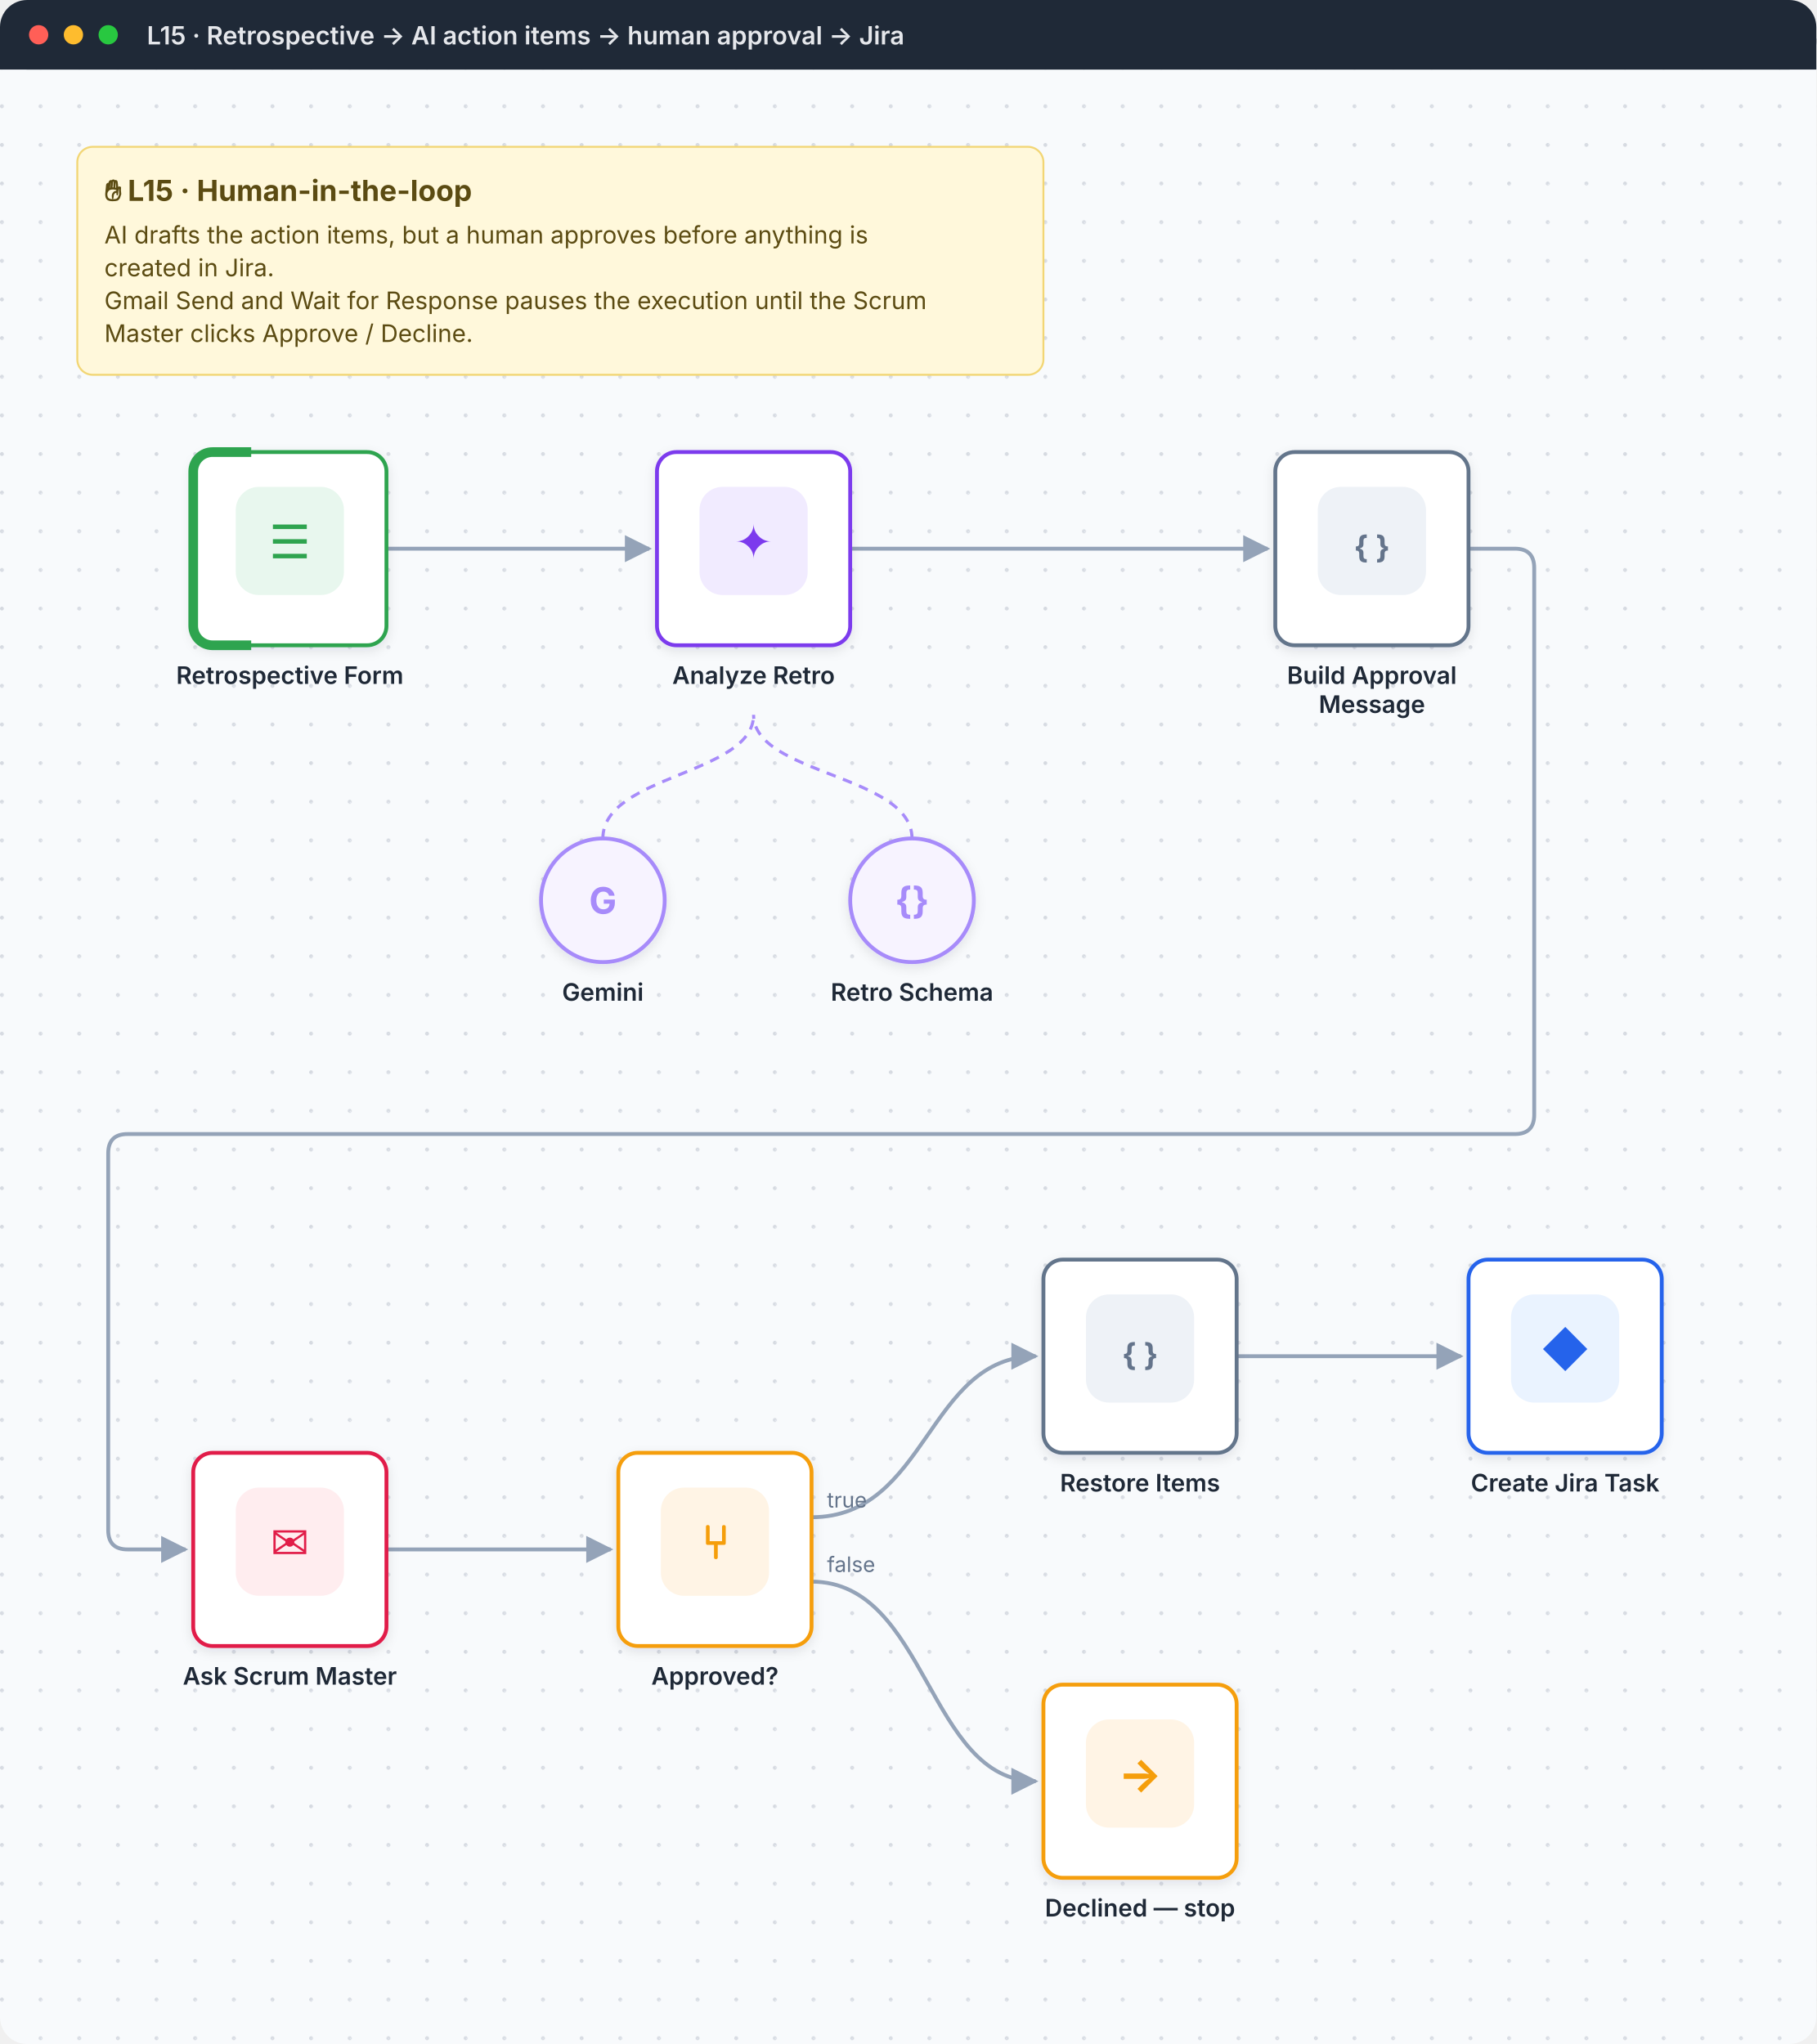
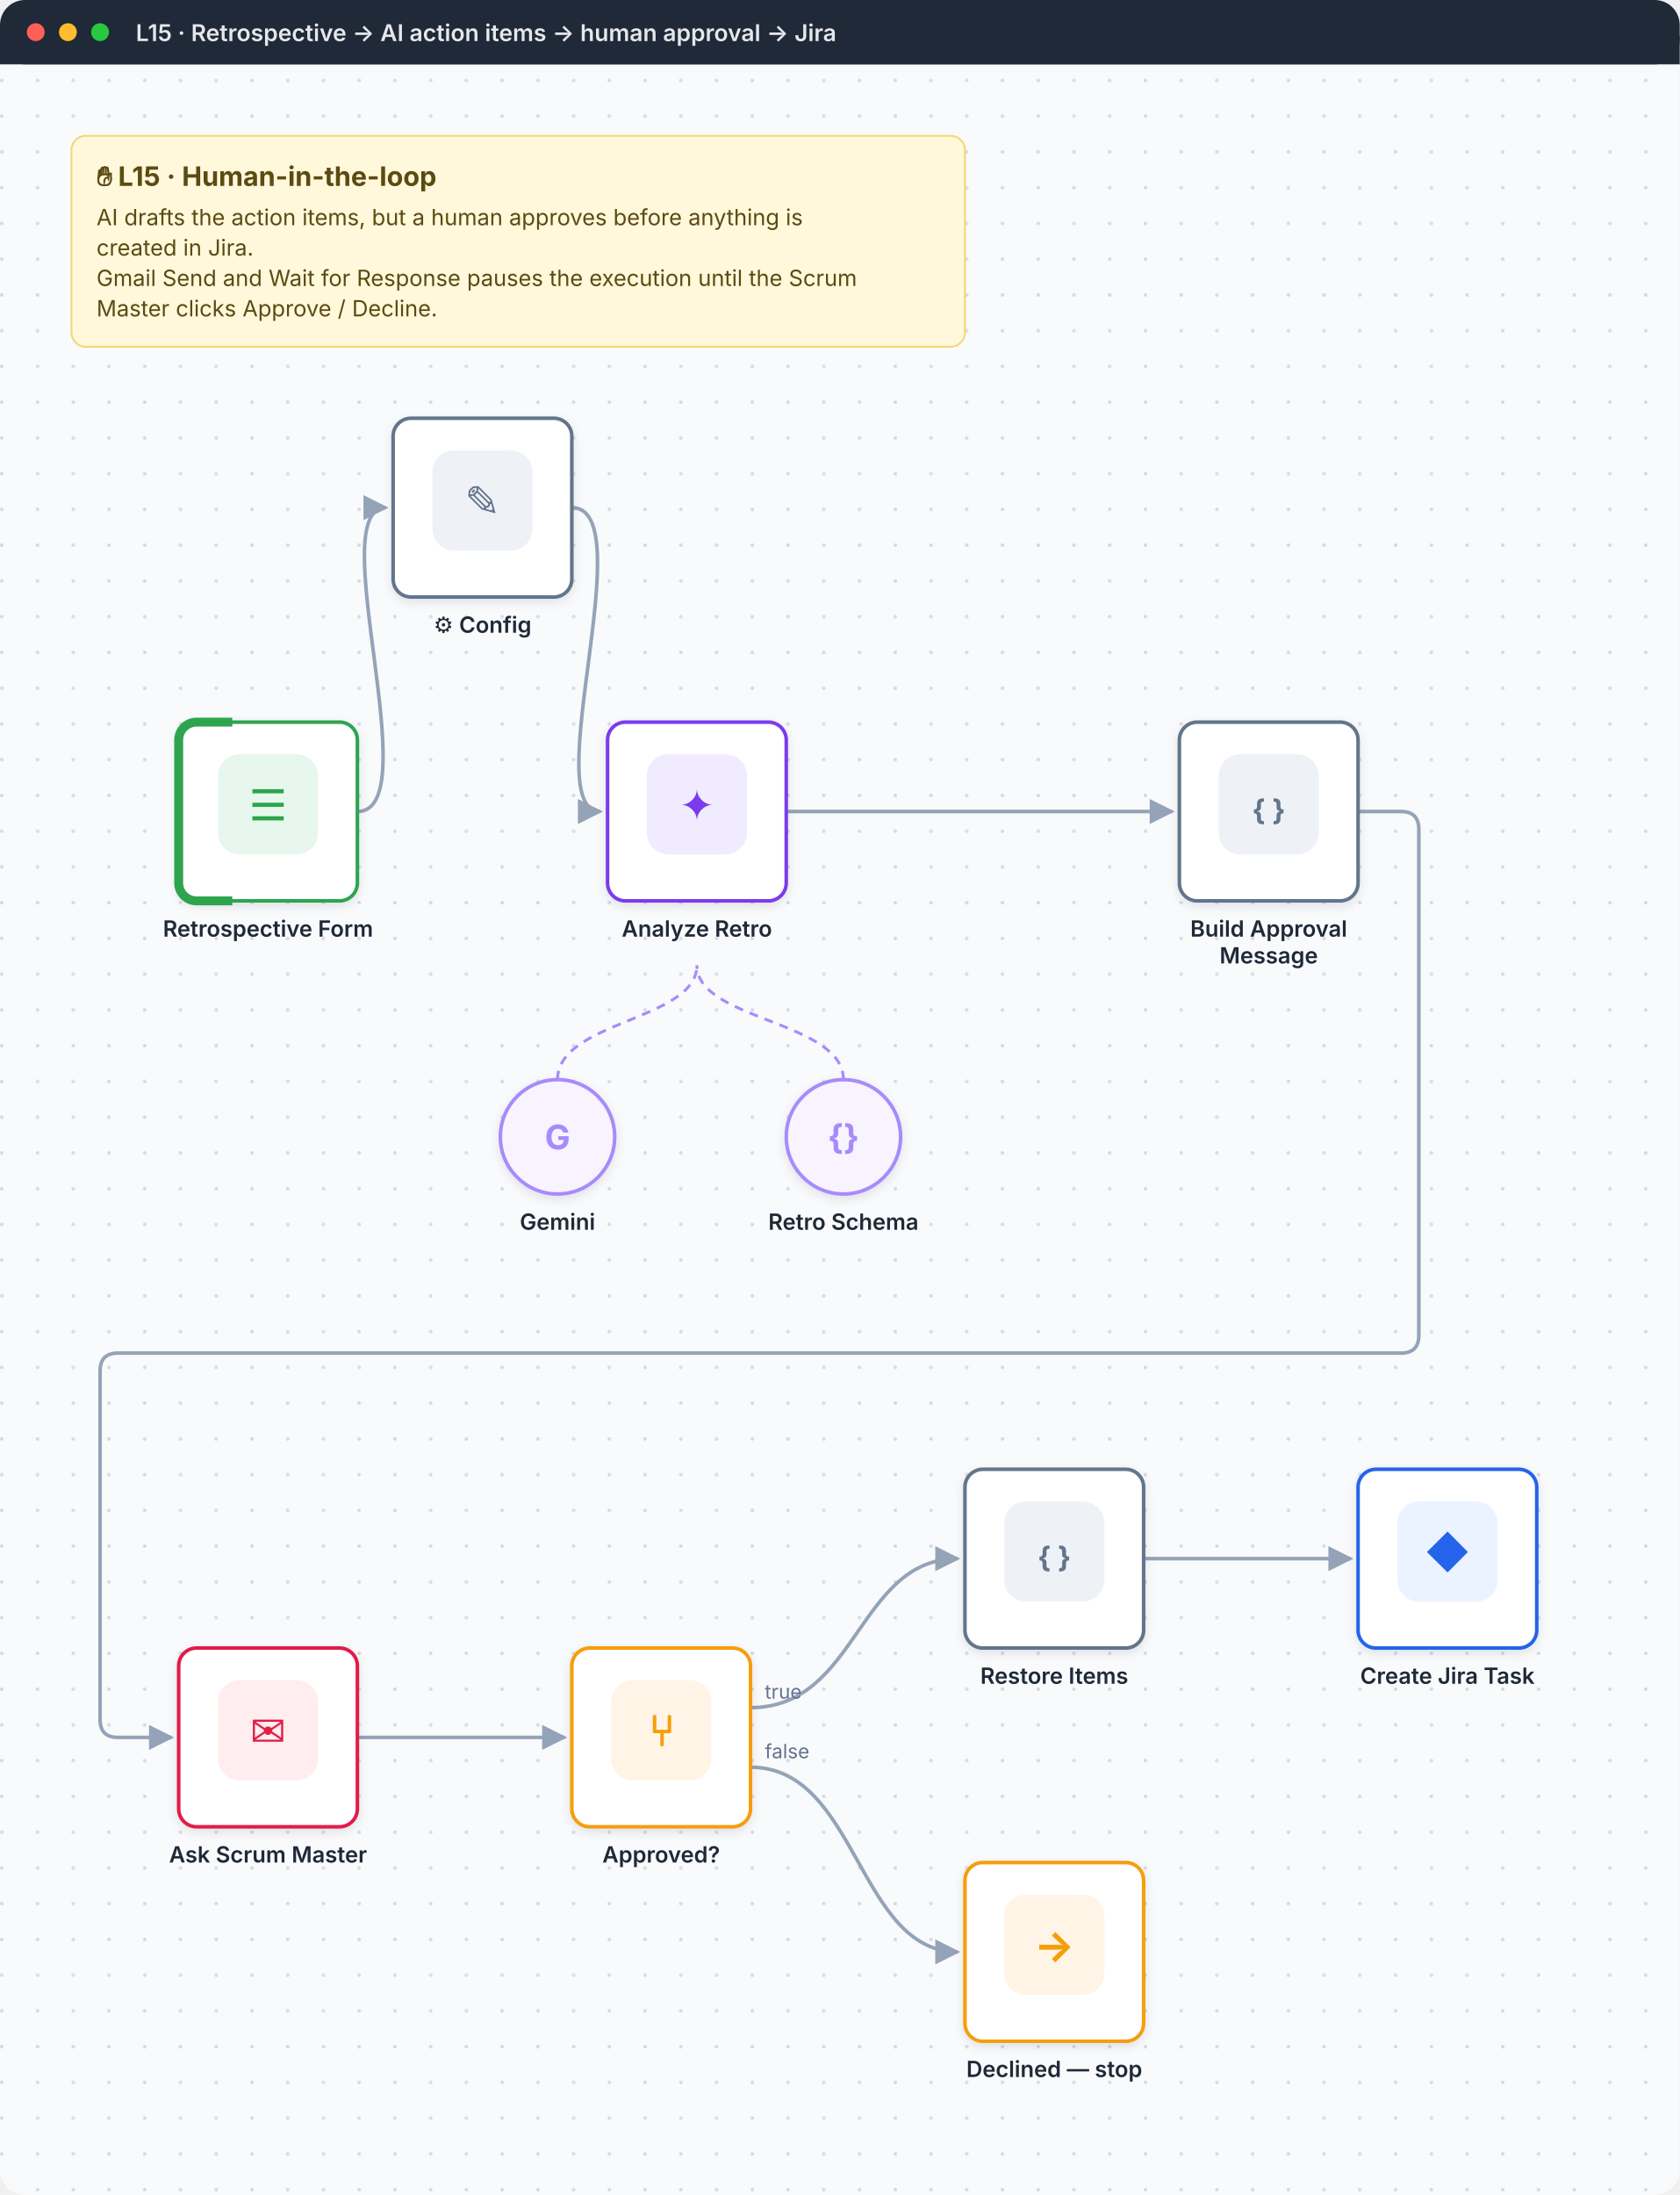
- <svg xmlns="http://www.w3.org/2000/svg" viewBox="-100 -234 940 1058" width="940" font-family="Inter,Segoe UI,Helvetica,Arial,sans-serif">
+ <svg xmlns="http://www.w3.org/2000/svg" viewBox="-100 -404 940 1228" width="940" font-family="Inter,Segoe UI,Helvetica,Arial,sans-serif">
  <defs>
    <pattern id="dots" width="20" height="20" patternUnits="userSpaceOnUse">
      <circle cx="1" cy="1" r="1" fill="#D5D9E0" />
    </pattern>
    <filter id="sh" x="-20%" y="-20%" width="140%" height="140%">
      <feDropShadow dx="0" dy="2" stdDeviation="3" flood-color="#0F172A" flood-opacity=".10" />
    </filter>
    <marker id="arr" viewBox="0 0 10 10" refX="9" refY="5" markerWidth="7" markerHeight="7" orient="auto">
      <path d="M0,0 L10,5 L0,10 z" fill="#94A3B8" />
    </marker>
  </defs>
-   <rect x="-100" y="-234" width="940" height="1058" rx="14" fill="#F8FAFC" />
-   <rect x="-100" y="-234" width="940" height="1058" rx="14" fill="url(#dots)" />
-   <rect x="-100" y="-234" width="940" height="36" rx="14" fill="#1F2937" />
-   <rect x="-100" y="-214" width="940" height="16" fill="#1F2937" />
-   <circle cx="-80" cy="-216" r="5" fill="#FF5F57" />
-   <circle cx="-62" cy="-216" r="5" fill="#FEBC2E" />
-   <circle cx="-44" cy="-216" r="5" fill="#28C840" />
-   <text x="-24" y="-211" font-size="13" fill="#E5E7EB" font-weight="600">L15 · Retrospective → AI action items → human approval → Jira</text>
-   <rect x="-60" y="-158" width="500" height="118" rx="8" fill="#FFF8DB" stroke="#F2D675" />
-   <text x="-46" y="-130" font-size="15" fill="#5B4B12" font-weight="700">✋ L15 · Human-in-the-loop</text>
-   <text x="-46" y="-108" font-size="12.5" fill="#5B4B12" font-weight="400">AI drafts the action items, but a human approves before anything is</text>
-   <text x="-46" y="-91" font-size="12.5" fill="#5B4B12" font-weight="400">created in Jira.</text>
-   <text x="-46" y="-74" font-size="12.5" fill="#5B4B12" font-weight="400">Gmail Send and Wait for Response pauses the execution until the Scrum</text>
-   <text x="-46" y="-57" font-size="12.5" fill="#5B4B12" font-weight="400">Master clicks Approve / Decline.</text>
-   <path d="M100,50.0 C170.0,50.0 170.0,50.0 236,50.0" stroke="#94A3B8" stroke-width="2" fill="none" marker-end="url(#arr)" />
+   <rect x="-100" y="-404" width="940" height="1228" rx="14" fill="#F8FAFC" />
+   <rect x="-100" y="-404" width="940" height="1228" rx="14" fill="url(#dots)" />
+   <rect x="-100" y="-404" width="940" height="36" rx="14" fill="#1F2937" />
+   <rect x="-100" y="-384" width="940" height="16" fill="#1F2937" />
+   <circle cx="-80" cy="-386" r="5" fill="#FF5F57" />
+   <circle cx="-62" cy="-386" r="5" fill="#FEBC2E" />
+   <circle cx="-44" cy="-386" r="5" fill="#28C840" />
+   <text x="-24" y="-381" font-size="13" fill="#E5E7EB" font-weight="600">L15 · Retrospective → AI action items → human approval → Jira</text>
+   <rect x="-60" y="-328" width="500" height="118" rx="8" fill="#FFF8DB" stroke="#F2D675" />
+   <text x="-46" y="-300" font-size="15" fill="#5B4B12" font-weight="700">✋ L15 · Human-in-the-loop</text>
+   <text x="-46" y="-278" font-size="12.5" fill="#5B4B12" font-weight="400">AI drafts the action items, but a human approves before anything is</text>
+   <text x="-46" y="-261" font-size="12.5" fill="#5B4B12" font-weight="400">created in Jira.</text>
+   <text x="-46" y="-244" font-size="12.5" fill="#5B4B12" font-weight="400">Gmail Send and Wait for Response pauses the execution until the Scrum</text>
+   <text x="-46" y="-227" font-size="12.5" fill="#5B4B12" font-weight="400">Master clicks Approve / Decline.</text>
+   <path d="M100,50.0 C140,50.0 80,-120.0 116,-120.0" stroke="#94A3B8" stroke-width="2" fill="none" marker-end="url(#arr)" />
+   <path d="M220,-120.0 C260,-120.0 200,50.0 236,50.0" stroke="#94A3B8" stroke-width="2" fill="none" marker-end="url(#arr)" />
  <path d="M340,50.0 C450.0,50.0 450.0,50.0 556,50.0" stroke="#94A3B8" stroke-width="2" fill="none" marker-end="url(#arr)" />
  <path d="M660,50.0 H684 Q694,50.0 694,60.0 V343 Q694,353 684,353 H-34 Q-44,353 -44,363 V558.0 Q-44,568.0 -34,568.0 H-4" stroke="#94A3B8" stroke-width="2" fill="none" marker-end="url(#arr)" />
  <path d="M100,568.0 C160.0,568.0 160.0,568.0 216,568.0" stroke="#94A3B8" stroke-width="2" fill="none" marker-end="url(#arr)" />
  <path d="M320,551.333 C380.0,551.333 380.0,468.0 436,468.0" stroke="#94A3B8" stroke-width="2" fill="none" marker-end="url(#arr)" />
  <text x="328" y="546.333" font-size="11" fill="#64748B">true</text>
  <path d="M320,584.667 C380.0,584.667 380.0,688.0 436,688.0" stroke="#94A3B8" stroke-width="2" fill="none" marker-end="url(#arr)" />
  <text x="328" y="579.667" font-size="11" fill="#64748B">false</text>
  <path d="M540,468.0 C600.0,468.0 600.0,468.0 656,468.0" stroke="#94A3B8" stroke-width="2" fill="none" marker-end="url(#arr)" />
  <path d="M212.0,200 C212.0,167.0 290.0,167.0 290.0,136" stroke="#A78BFA" stroke-width="1.6" stroke-dasharray="5 4" fill="none" />
  <path d="M372.0,200 C372.0,167.0 290.0,167.0 290.0,136" stroke="#A78BFA" stroke-width="1.6" stroke-dasharray="5 4" fill="none" />
  <rect x="0" y="0" width="100" height="100" rx="10" fill="#FFFFFF" stroke="#2EA44F" stroke-width="2" filter="url(#sh)" />
  <path d="M30,0 H10 A10,10 0 0 0 0,10 V90 A10,10 0 0 0 10,100 H30" fill="none" stroke="#2EA44F" stroke-width="5" />
  <rect x="22" y="18" width="56" height="56" rx="12" fill="#E8F7EE" />
  <text x="50" y="55" font-size="24" text-anchor="middle" fill="#2EA44F" font-weight="700">☰</text>
  <text x="50.0" y="120" font-size="12.5" text-anchor="middle" fill="#1F2937" font-weight="600">Retrospective Form</text>
+   <rect x="120" y="-170" width="100" height="100" rx="10" fill="#FFFFFF" stroke="#64748B" stroke-width="2" filter="url(#sh)" />
+   <rect x="142" y="-152" width="56" height="56" rx="12" fill="#EEF2F7" />
+   <text x="170" y="-115" font-size="24" text-anchor="middle" fill="#64748B" font-weight="700">✎</text>
+   <text x="170.0" y="-50" font-size="12.5" text-anchor="middle" fill="#1F2937" font-weight="600">⚙️ Config</text>
  <rect x="240" y="0" width="100" height="100" rx="10" fill="#FFFFFF" stroke="#7C3AED" stroke-width="2" filter="url(#sh)" />
  <rect x="262" y="18" width="56" height="56" rx="12" fill="#F1EBFF" />
  <text x="290" y="55" font-size="24" text-anchor="middle" fill="#7C3AED" font-weight="700">✦</text>
  <text x="290.0" y="120" font-size="12.5" text-anchor="middle" fill="#1F2937" font-weight="600">Analyze Retro</text>
  <circle cx="212" cy="232" r="32" fill="#F7F3FF" stroke="#A78BFA" stroke-width="2" filter="url(#sh)" />
  <text x="212" y="239" font-size="19" text-anchor="middle" fill="#A78BFA" font-weight="700">G</text>
  <text x="212" y="284" font-size="12.5" text-anchor="middle" fill="#1F2937" font-weight="600">Gemini</text>
  <circle cx="372" cy="232" r="32" fill="#F7F3FF" stroke="#A78BFA" stroke-width="2" filter="url(#sh)" />
  <text x="372" y="239" font-size="19" text-anchor="middle" fill="#A78BFA" font-weight="700">{}</text>
  <text x="372" y="284" font-size="12.5" text-anchor="middle" fill="#1F2937" font-weight="600">Retro Schema</text>
  <rect x="560" y="0" width="100" height="100" rx="10" fill="#FFFFFF" stroke="#64748B" stroke-width="2" filter="url(#sh)" />
  <rect x="582" y="18" width="56" height="56" rx="12" fill="#EEF2F7" />
  <text x="610" y="55" font-size="16" text-anchor="middle" fill="#64748B" font-weight="700">{ }</text>
  <text x="610.0" y="120" font-size="12.5" text-anchor="middle" fill="#1F2937" font-weight="600">Build Approval</text>
  <text x="610.0" y="135" font-size="12.5" text-anchor="middle" fill="#1F2937" font-weight="600">Message</text>
  <rect x="0" y="518" width="100" height="100" rx="10" fill="#FFFFFF" stroke="#E11D48" stroke-width="2" filter="url(#sh)" />
  <rect x="22" y="536" width="56" height="56" rx="12" fill="#FFEDEF" />
  <text x="50" y="573" font-size="24" text-anchor="middle" fill="#E11D48" font-weight="700">✉</text>
  <text x="50.0" y="638" font-size="12.5" text-anchor="middle" fill="#1F2937" font-weight="600">Ask Scrum Master</text>
  <rect x="220" y="518" width="100" height="100" rx="10" fill="#FFFFFF" stroke="#F59E0B" stroke-width="2" filter="url(#sh)" />
  <rect x="242" y="536" width="56" height="56" rx="12" fill="#FFF4E5" />
  <text x="270" y="573" font-size="24" text-anchor="middle" fill="#F59E0B" font-weight="700">⑂</text>
  <text x="270.0" y="638" font-size="12.5" text-anchor="middle" fill="#1F2937" font-weight="600">Approved?</text>
  <rect x="440" y="418" width="100" height="100" rx="10" fill="#FFFFFF" stroke="#64748B" stroke-width="2" filter="url(#sh)" />
  <rect x="462" y="436" width="56" height="56" rx="12" fill="#EEF2F7" />
  <text x="490" y="473" font-size="16" text-anchor="middle" fill="#64748B" font-weight="700">{ }</text>
  <text x="490.0" y="538" font-size="12.5" text-anchor="middle" fill="#1F2937" font-weight="600">Restore Items</text>
  <rect x="660" y="418" width="100" height="100" rx="10" fill="#FFFFFF" stroke="#2563EB" stroke-width="2" filter="url(#sh)" />
  <rect x="682" y="436" width="56" height="56" rx="12" fill="#EAF3FF" />
  <text x="710" y="473" font-size="24" text-anchor="middle" fill="#2563EB" font-weight="700">◆</text>
  <text x="710.0" y="538" font-size="12.5" text-anchor="middle" fill="#1F2937" font-weight="600">Create Jira Task</text>
  <rect x="440" y="638" width="100" height="100" rx="10" fill="#FFFFFF" stroke="#F59E0B" stroke-width="2" filter="url(#sh)" />
  <rect x="462" y="656" width="56" height="56" rx="12" fill="#FFF4E5" />
  <text x="490" y="693" font-size="24" text-anchor="middle" fill="#F59E0B" font-weight="700">→</text>
  <text x="490.0" y="758" font-size="12.5" text-anchor="middle" fill="#1F2937" font-weight="600">Declined — stop</text>
</svg>
